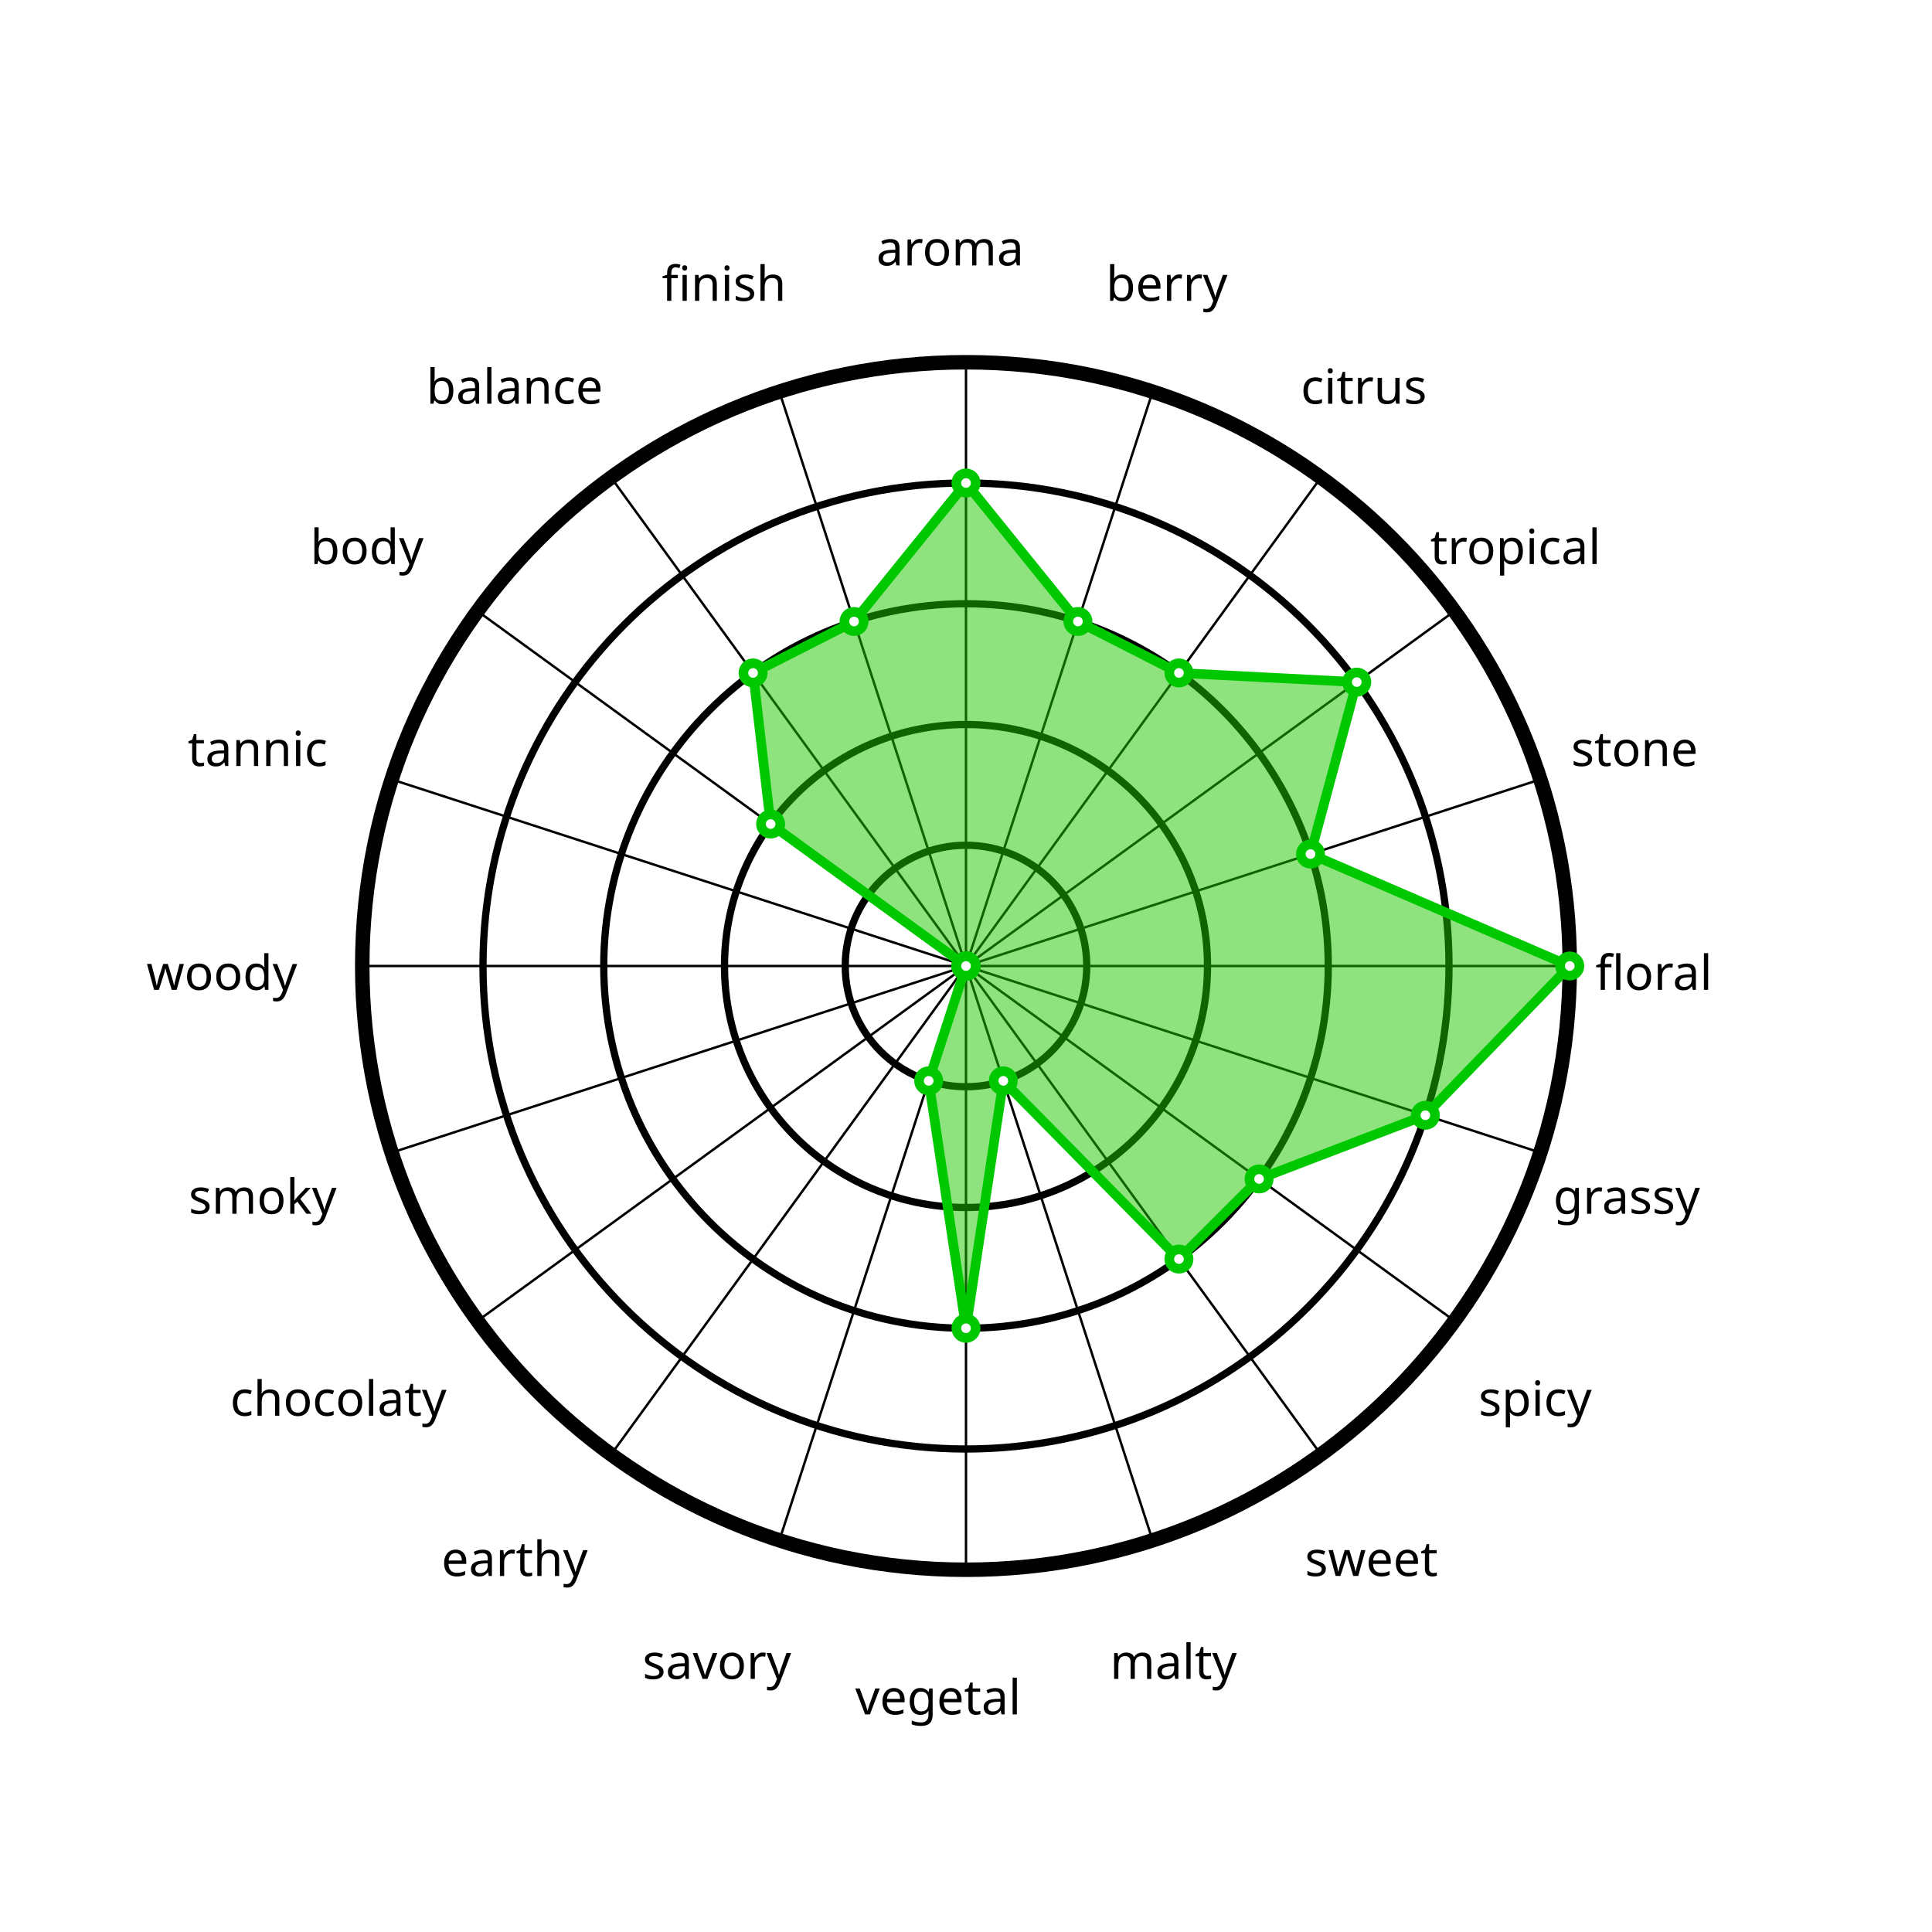
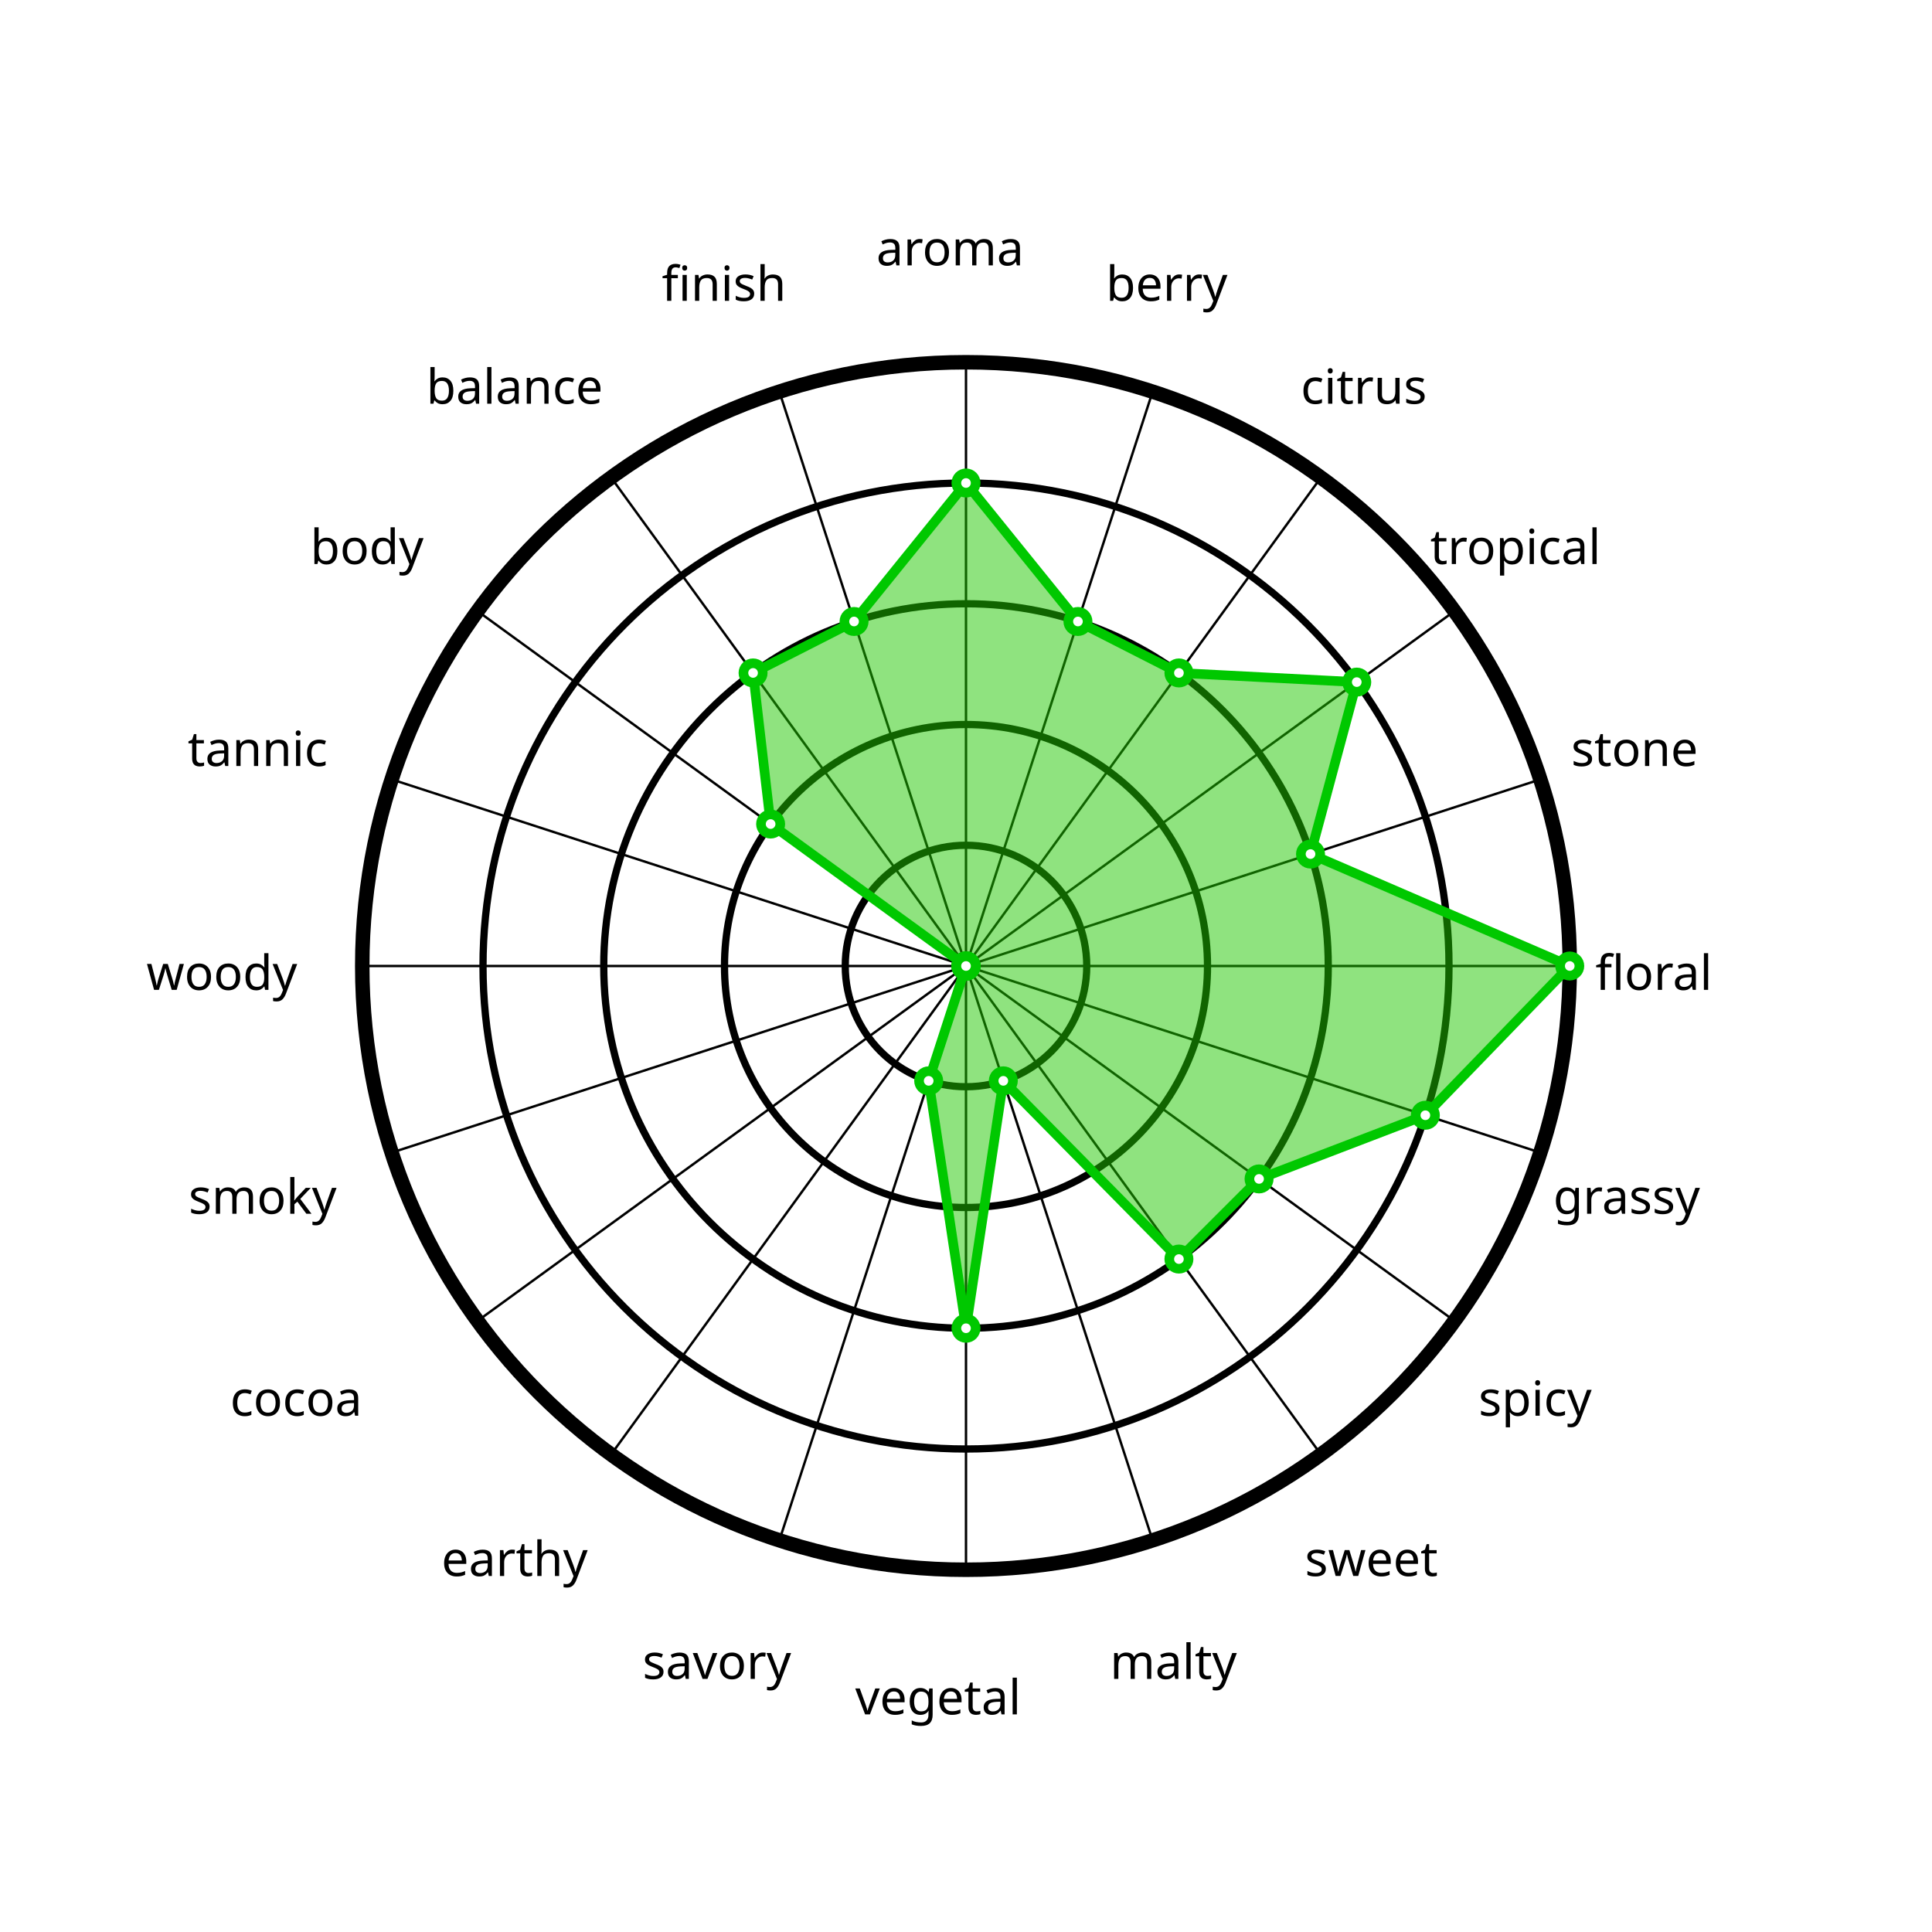
<svg xmlns="http://www.w3.org/2000/svg" id="d3wheel" class="wheel-container__flavor-wheel" viewBox="-400 -400 800 800" version="1.1" baseProfile="full" style="block-size:850px;height:850px;inline-size:850px;perspective-origin:425px 425px;transform-origin:425px 425px;width:850px;">
  <g class="flavor-wheel__ring-grid" style="block-size:auto;height:auto;inline-size:auto;overflow-block:visible;overflow-inline:visible;overflow-x:visible;overflow-y:visible;perspective-origin:400px 400px;transform-origin:0px 0px;width:auto;">
    <circle cx="0" cy="0" r="50" class="ring-grid__circle" style="block-size:auto;fill:none;height:auto;inline-size:auto;overflow-block:visible;overflow-inline:visible;overflow-x:visible;overflow-y:visible;perspective-origin:400px 400px;r:50px;stroke:rgb(0, 0, 0);stroke-width:3px;transform-origin:0px 0px;user-select:none;width:auto;" />
    <circle cx="0" cy="0" r="100" class="ring-grid__circle" style="block-size:auto;fill:none;height:auto;inline-size:auto;overflow-block:visible;overflow-inline:visible;overflow-x:visible;overflow-y:visible;perspective-origin:400px 400px;r:100px;stroke:rgb(0, 0, 0);stroke-width:3px;transform-origin:0px 0px;user-select:none;width:auto;" />
    <circle cx="0" cy="0" r="150" class="ring-grid__circle" style="block-size:auto;fill:none;height:auto;inline-size:auto;overflow-block:visible;overflow-inline:visible;overflow-x:visible;overflow-y:visible;perspective-origin:400px 400px;r:150px;stroke:rgb(0, 0, 0);stroke-width:3px;transform-origin:0px 0px;user-select:none;width:auto;" />
    <circle cx="0" cy="0" r="200" class="ring-grid__circle" style="block-size:auto;fill:none;height:auto;inline-size:auto;overflow-block:visible;overflow-inline:visible;overflow-x:visible;overflow-y:visible;perspective-origin:400px 400px;r:200px;stroke:rgb(0, 0, 0);stroke-width:3px;transform-origin:0px 0px;user-select:none;width:auto;" />
    <circle cx="0" cy="0" r="250" class="ring-grid__circle" style="block-size:auto;fill:none;height:auto;inline-size:auto;overflow-block:visible;overflow-inline:visible;overflow-x:visible;overflow-y:visible;perspective-origin:400px 400px;r:250px;stroke:rgb(0, 0, 0);stroke-width:6px;transform-origin:0px 0px;user-select:none;width:auto;" />
  </g>
  <g class="flavor-wheel__ray-grid" style="block-size:auto;height:auto;inline-size:auto;overflow-block:visible;overflow-inline:visible;overflow-x:visible;overflow-y:visible;perspective-origin:400px 400px;transform-origin:0px 0px;width:auto;">
    <line x1="0" y1="0" x2="250" y2="0" class="ray-grid__ray" style="block-size:auto;height:auto;inline-size:auto;overflow-block:visible;overflow-inline:visible;overflow-x:visible;overflow-y:visible;perspective-origin:400px 400px;stroke:rgb(0, 0, 0);transform-origin:0px 0px;user-select:none;width:auto;" />
    <line x1="0" y1="0" x2="237.764" y2="-77.254" class="ray-grid__ray" style="block-size:auto;height:auto;inline-size:auto;overflow-block:visible;overflow-inline:visible;overflow-x:visible;overflow-y:visible;perspective-origin:400px 400px;stroke:rgb(0, 0, 0);transform-origin:0px 0px;user-select:none;width:auto;" />
    <line x1="0" y1="0" x2="202.254" y2="-146.946" class="ray-grid__ray" style="block-size:auto;height:auto;inline-size:auto;overflow-block:visible;overflow-inline:visible;overflow-x:visible;overflow-y:visible;perspective-origin:400px 400px;stroke:rgb(0, 0, 0);transform-origin:0px 0px;user-select:none;width:auto;" />
    <line x1="0" y1="0" x2="146.946" y2="-202.254" class="ray-grid__ray" style="block-size:auto;height:auto;inline-size:auto;overflow-block:visible;overflow-inline:visible;overflow-x:visible;overflow-y:visible;perspective-origin:400px 400px;stroke:rgb(0, 0, 0);transform-origin:0px 0px;user-select:none;width:auto;" />
    <line x1="0" y1="0" x2="77.254" y2="-237.764" class="ray-grid__ray" style="block-size:auto;height:auto;inline-size:auto;overflow-block:visible;overflow-inline:visible;overflow-x:visible;overflow-y:visible;perspective-origin:400px 400px;stroke:rgb(0, 0, 0);transform-origin:0px 0px;user-select:none;width:auto;" />
    <line x1="0" y1="0" x2="1.5308084989341916e-14" y2="-250" class="ray-grid__ray" style="block-size:auto;height:auto;inline-size:auto;overflow-block:visible;overflow-inline:visible;overflow-x:visible;overflow-y:visible;perspective-origin:400px 400px;stroke:rgb(0, 0, 0);transform-origin:0px 0px;user-select:none;width:auto;" />
    <line x1="0" y1="0" x2="-77.254" y2="-237.764" class="ray-grid__ray" style="block-size:auto;height:auto;inline-size:auto;overflow-block:visible;overflow-inline:visible;overflow-x:visible;overflow-y:visible;perspective-origin:400px 400px;stroke:rgb(0, 0, 0);transform-origin:0px 0px;user-select:none;width:auto;" />
    <line x1="0" y1="0" x2="-146.946" y2="-202.254" class="ray-grid__ray" style="block-size:auto;height:auto;inline-size:auto;overflow-block:visible;overflow-inline:visible;overflow-x:visible;overflow-y:visible;perspective-origin:400px 400px;stroke:rgb(0, 0, 0);transform-origin:0px 0px;user-select:none;width:auto;" />
    <line x1="0" y1="0" x2="-202.254" y2="-146.946" class="ray-grid__ray" style="block-size:auto;height:auto;inline-size:auto;overflow-block:visible;overflow-inline:visible;overflow-x:visible;overflow-y:visible;perspective-origin:400px 400px;stroke:rgb(0, 0, 0);transform-origin:0px 0px;user-select:none;width:auto;" />
    <line x1="0" y1="0" x2="-237.764" y2="-77.254" class="ray-grid__ray" style="block-size:auto;height:auto;inline-size:auto;overflow-block:visible;overflow-inline:visible;overflow-x:visible;overflow-y:visible;perspective-origin:400px 400px;stroke:rgb(0, 0, 0);transform-origin:0px 0px;user-select:none;width:auto;" />
    <line x1="0" y1="0" x2="-250" y2="-3.061616997868383e-14" class="ray-grid__ray" style="block-size:auto;height:auto;inline-size:auto;overflow-block:visible;overflow-inline:visible;overflow-x:visible;overflow-y:visible;perspective-origin:400px 400px;stroke:rgb(0, 0, 0);transform-origin:0px 0px;user-select:none;width:auto;" />
    <line x1="0" y1="0" x2="-237.764" y2="77.254" class="ray-grid__ray" style="block-size:auto;height:auto;inline-size:auto;overflow-block:visible;overflow-inline:visible;overflow-x:visible;overflow-y:visible;perspective-origin:400px 400px;stroke:rgb(0, 0, 0);transform-origin:0px 0px;user-select:none;width:auto;" />
    <line x1="0" y1="0" x2="-202.254" y2="146.946" class="ray-grid__ray" style="block-size:auto;height:auto;inline-size:auto;overflow-block:visible;overflow-inline:visible;overflow-x:visible;overflow-y:visible;perspective-origin:400px 400px;stroke:rgb(0, 0, 0);transform-origin:0px 0px;user-select:none;width:auto;" />
    <line x1="0" y1="0" x2="-146.946" y2="202.254" class="ray-grid__ray" style="block-size:auto;height:auto;inline-size:auto;overflow-block:visible;overflow-inline:visible;overflow-x:visible;overflow-y:visible;perspective-origin:400px 400px;stroke:rgb(0, 0, 0);transform-origin:0px 0px;user-select:none;width:auto;" />
    <line x1="0" y1="0" x2="-77.254" y2="237.764" class="ray-grid__ray" style="block-size:auto;height:auto;inline-size:auto;overflow-block:visible;overflow-inline:visible;overflow-x:visible;overflow-y:visible;perspective-origin:400px 400px;stroke:rgb(0, 0, 0);transform-origin:0px 0px;user-select:none;width:auto;" />
    <line x1="0" y1="0" x2="-4.5924254968025744e-14" y2="250" class="ray-grid__ray" style="block-size:auto;height:auto;inline-size:auto;overflow-block:visible;overflow-inline:visible;overflow-x:visible;overflow-y:visible;perspective-origin:400px 400px;stroke:rgb(0, 0, 0);transform-origin:0px 0px;user-select:none;width:auto;" />
    <line x1="0" y1="0" x2="77.254" y2="237.764" class="ray-grid__ray" style="block-size:auto;height:auto;inline-size:auto;overflow-block:visible;overflow-inline:visible;overflow-x:visible;overflow-y:visible;perspective-origin:400px 400px;stroke:rgb(0, 0, 0);transform-origin:0px 0px;user-select:none;width:auto;" />
    <line x1="0" y1="0" x2="146.946" y2="202.254" class="ray-grid__ray" style="block-size:auto;height:auto;inline-size:auto;overflow-block:visible;overflow-inline:visible;overflow-x:visible;overflow-y:visible;perspective-origin:400px 400px;stroke:rgb(0, 0, 0);transform-origin:0px 0px;user-select:none;width:auto;" />
    <line x1="0" y1="0" x2="202.254" y2="146.946" class="ray-grid__ray" style="block-size:auto;height:auto;inline-size:auto;overflow-block:visible;overflow-inline:visible;overflow-x:visible;overflow-y:visible;perspective-origin:400px 400px;stroke:rgb(0, 0, 0);transform-origin:0px 0px;user-select:none;width:auto;" />
    <line x1="0" y1="0" x2="237.764" y2="77.254" class="ray-grid__ray" style="block-size:auto;height:auto;inline-size:auto;overflow-block:visible;overflow-inline:visible;overflow-x:visible;overflow-y:visible;perspective-origin:400px 400px;stroke:rgb(0, 0, 0);transform-origin:0px 0px;user-select:none;width:auto;" />
  </g>
  <g class="flavor-wheel__flavor-labels" style="block-size:auto;height:auto;inline-size:auto;overflow-block:visible;overflow-inline:visible;overflow-x:visible;overflow-y:visible;perspective-origin:400px 400px;transform-origin:0px 0px;width:auto;">
    <text class="flavor-labels__label" x="260.627" y="-10.118" style="block-size:auto;font-family:sans-serif;font-size:20px;height:auto;inline-size:auto;overflow-block:visible;overflow-inline:visible;overflow-x:visible;overflow-y:visible;perspective-origin:400px 400px;text-transform:uppercase;transform-origin:0px 0px;width:auto;">
      <tspan class="label__line" x="260.627" dy="1em" style="block-size:auto;font-family:sans-serif;font-size:20px;height:auto;inline-size:auto;overflow-block:visible;overflow-inline:visible;overflow-x:visible;overflow-y:visible;perspective-origin:41.333px 10.75px;text-transform:uppercase;transform-origin:0px 0px;width:auto;">floral</tspan>
    </text>
    <text class="flavor-labels__label" x="250.572" y="-102.823" style="block-size:auto;font-family:sans-serif;font-size:20px;height:auto;inline-size:auto;overflow-block:visible;overflow-inline:visible;overflow-x:visible;overflow-y:visible;perspective-origin:400px 400px;text-transform:uppercase;transform-origin:0px 0px;width:auto;">
      <tspan class="label__line" x="250.572" dy="1em" style="block-size:auto;font-family:sans-serif;font-size:20px;height:auto;inline-size:auto;overflow-block:visible;overflow-inline:visible;overflow-x:visible;overflow-y:visible;perspective-origin:36.417px 10.75px;text-transform:uppercase;transform-origin:0px 0px;width:auto;">stone</tspan>
    </text>
    <text class="flavor-labels__label" x="192.227" y="-186.453" style="block-size:auto;font-family:sans-serif;font-size:20px;height:auto;inline-size:auto;overflow-block:visible;overflow-inline:visible;overflow-x:visible;overflow-y:visible;perspective-origin:400px 400px;text-transform:uppercase;transform-origin:0px 0px;width:auto;">
      <tspan class="label__line" x="192.227" dy="1em" style="block-size:auto;font-family:sans-serif;font-size:20px;height:auto;inline-size:auto;overflow-block:visible;overflow-inline:visible;overflow-x:visible;overflow-y:visible;perspective-origin:53.133px 10.75px;text-transform:uppercase;transform-origin:0px 0px;width:auto;">tropical</tspan>
    </text>
    <text class="flavor-labels__label" x="138.641" y="-252.823" style="block-size:auto;font-family:sans-serif;font-size:20px;height:auto;inline-size:auto;overflow-block:visible;overflow-inline:visible;overflow-x:visible;overflow-y:visible;perspective-origin:400px 400px;text-transform:uppercase;transform-origin:0px 0px;width:auto;">
      <tspan class="label__line" x="138.641" dy="1em" style="block-size:auto;font-family:sans-serif;font-size:20px;height:auto;inline-size:auto;overflow-block:visible;overflow-inline:visible;overflow-x:visible;overflow-y:visible;perspective-origin:39.55px 10.75px;text-transform:uppercase;transform-origin:0px 0px;width:auto;">citrus</tspan>
    </text>
    <text class="flavor-labels__label" x="57.96" y="-295.435" style="block-size:auto;font-family:sans-serif;font-size:20px;height:auto;inline-size:auto;overflow-block:visible;overflow-inline:visible;overflow-x:visible;overflow-y:visible;perspective-origin:400px 400px;text-transform:uppercase;transform-origin:0px 0px;width:auto;">
      <tspan class="label__line" x="57.96" dy="1em" style="block-size:auto;font-family:sans-serif;font-size:20px;height:auto;inline-size:auto;overflow-block:visible;overflow-inline:visible;overflow-x:visible;overflow-y:visible;perspective-origin:36.417px 10.75px;text-transform:uppercase;transform-origin:0px 0px;width:auto;">berry</tspan>
    </text>
    <text class="flavor-labels__label" x="-37.137" y="-310.118" style="block-size:auto;font-family:sans-serif;font-size:20px;height:auto;inline-size:auto;overflow-block:visible;overflow-inline:visible;overflow-x:visible;overflow-y:visible;perspective-origin:400px 400px;text-transform:uppercase;transform-origin:0px 0px;width:auto;">
      <tspan class="label__line" x="-37.137" dy="1em" style="block-size:auto;font-family:sans-serif;font-size:20px;height:auto;inline-size:auto;overflow-block:visible;overflow-inline:visible;overflow-x:visible;overflow-y:visible;perspective-origin:38.958px 10.75px;text-transform:uppercase;transform-origin:0px 0px;width:auto;">aroma</tspan>
    </text>
    <text class="flavor-labels__label" x="-125.952" y="-295.435" style="block-size:auto;font-family:sans-serif;font-size:20px;height:auto;inline-size:auto;overflow-block:visible;overflow-inline:visible;overflow-x:visible;overflow-y:visible;perspective-origin:400px 400px;text-transform:uppercase;transform-origin:0px 0px;width:auto;">
      <tspan class="label__line" x="-125.952" dy="1em" style="block-size:auto;font-family:sans-serif;font-size:20px;height:auto;inline-size:auto;overflow-block:visible;overflow-inline:visible;overflow-x:visible;overflow-y:visible;perspective-origin:34.825px 10.75px;text-transform:uppercase;transform-origin:0px 0px;width:auto;">finish</tspan>
    </text>
    <text class="flavor-labels__label" x="-223.481" y="-252.823" style="block-size:auto;font-family:sans-serif;font-size:20px;height:auto;inline-size:auto;overflow-block:visible;overflow-inline:visible;overflow-x:visible;overflow-y:visible;perspective-origin:400px 400px;text-transform:uppercase;transform-origin:0px 0px;width:auto;">
      <tspan class="label__line" x="-223.481" dy="1em" style="block-size:auto;font-family:sans-serif;font-size:20px;height:auto;inline-size:auto;overflow-block:visible;overflow-inline:visible;overflow-x:visible;overflow-y:visible;perspective-origin:49.592px 10.75px;text-transform:uppercase;transform-origin:0px 0px;width:auto;">balance</tspan>
    </text>
    <text class="flavor-labels__label" x="-271.513" y="-186.453" style="block-size:auto;font-family:sans-serif;font-size:20px;height:auto;inline-size:auto;overflow-block:visible;overflow-inline:visible;overflow-x:visible;overflow-y:visible;perspective-origin:400px 400px;text-transform:uppercase;transform-origin:0px 0px;width:auto;">
      <tspan class="label__line" x="-271.513" dy="1em" style="block-size:auto;font-family:sans-serif;font-size:20px;height:auto;inline-size:auto;overflow-block:visible;overflow-inline:visible;overflow-x:visible;overflow-y:visible;perspective-origin:30.108px 10.75px;text-transform:uppercase;transform-origin:0px 0px;width:auto;">body</tspan>
    </text>
    <text class="flavor-labels__label" x="-322.274" y="-102.823" style="block-size:auto;font-family:sans-serif;font-size:20px;height:auto;inline-size:auto;overflow-block:visible;overflow-inline:visible;overflow-x:visible;overflow-y:visible;perspective-origin:400px 400px;text-transform:uppercase;transform-origin:0px 0px;width:auto;">
      <tspan class="label__line" x="-322.274" dy="1em" style="block-size:auto;font-family:sans-serif;font-size:20px;height:auto;inline-size:auto;overflow-block:visible;overflow-inline:visible;overflow-x:visible;overflow-y:visible;perspective-origin:38.767px 10.75px;text-transform:uppercase;transform-origin:0px 0px;width:auto;">tannic</tspan>
    </text>
    <text class="flavor-labels__label" x="-339.357" y="-10.118" style="block-size:auto;font-family:sans-serif;font-size:20px;height:auto;inline-size:auto;overflow-block:visible;overflow-inline:visible;overflow-x:visible;overflow-y:visible;perspective-origin:400px 400px;text-transform:uppercase;transform-origin:0px 0px;width:auto;">
      <tspan class="label__line" x="-339.357" dy="1em" style="block-size:auto;font-family:sans-serif;font-size:20px;height:auto;inline-size:auto;overflow-block:visible;overflow-inline:visible;overflow-x:visible;overflow-y:visible;perspective-origin:41.317px 10.75px;text-transform:uppercase;transform-origin:0px 0px;width:auto;">woody</tspan>
    </text>
    <text class="flavor-labels__label" x="-321.897" y="82.587" style="block-size:auto;font-family:sans-serif;font-size:20px;height:auto;inline-size:auto;overflow-block:visible;overflow-inline:visible;overflow-x:visible;overflow-y:visible;perspective-origin:400px 400px;text-transform:uppercase;transform-origin:0px 0px;width:auto;">
      <tspan class="label__line" x="-321.897" dy="1em" style="block-size:auto;font-family:sans-serif;font-size:20px;height:auto;inline-size:auto;overflow-block:visible;overflow-inline:visible;overflow-x:visible;overflow-y:visible;perspective-origin:38.367px 10.75px;text-transform:uppercase;transform-origin:0px 0px;width:auto;">smoky</tspan>
    </text>
    <text class="flavor-labels__label" x="-304.674" y="166.218" style="block-size:auto;font-family:sans-serif;font-size:20px;height:auto;inline-size:auto;overflow-block:visible;overflow-inline:visible;overflow-x:visible;overflow-y:visible;perspective-origin:400px 400px;text-transform:uppercase;transform-origin:0px 0px;width:auto;">
-       <tspan class="label__line" x="-304.674" dy="1em" style="block-size:auto;font-family:sans-serif;font-size:20px;height:auto;inline-size:auto;overflow-block:visible;overflow-inline:visible;overflow-x:visible;overflow-y:visible;perspective-origin:65.342px 10.75px;text-transform:uppercase;transform-origin:0px 0px;width:auto;">chocolaty</tspan>
+       <tspan class="label__line" x="-304.674" dy="1em" style="block-size:auto;font-family:sans-serif;font-size:20px;height:auto;inline-size:auto;overflow-block:visible;overflow-inline:visible;overflow-x:visible;overflow-y:visible;perspective-origin:65.342px 10.75px;text-transform:uppercase;transform-origin:0px 0px;width:auto;">cocoa</tspan>
    </text>
    <text class="flavor-labels__label" x="-217.19" y="232.587" style="block-size:auto;font-family:sans-serif;font-size:20px;height:auto;inline-size:auto;overflow-block:visible;overflow-inline:visible;overflow-x:visible;overflow-y:visible;perspective-origin:400px 400px;text-transform:uppercase;transform-origin:0px 0px;width:auto;">
      <tspan class="label__line" x="-217.19" dy="1em" style="block-size:auto;font-family:sans-serif;font-size:20px;height:auto;inline-size:auto;overflow-block:visible;overflow-inline:visible;overflow-x:visible;overflow-y:visible;perspective-origin:42.908px 10.75px;text-transform:uppercase;transform-origin:0px 0px;width:auto;">earthy</tspan>
    </text>
    <text class="flavor-labels__label" x="-133.936" y="275.199" style="block-size:auto;font-family:sans-serif;font-size:20px;height:auto;inline-size:auto;overflow-block:visible;overflow-inline:visible;overflow-x:visible;overflow-y:visible;perspective-origin:400px 400px;text-transform:uppercase;transform-origin:0px 0px;width:auto;">
      <tspan class="label__line" x="-133.936" dy="1em" style="block-size:auto;font-family:sans-serif;font-size:20px;height:auto;inline-size:auto;overflow-block:visible;overflow-inline:visible;overflow-x:visible;overflow-y:visible;perspective-origin:43.308px 10.75px;text-transform:uppercase;transform-origin:0px 0px;width:auto;">savory</tspan>
    </text>
    <text class="flavor-labels__label" x="-45.851" y="289.882" style="block-size:auto;font-family:sans-serif;font-size:20px;height:auto;inline-size:auto;overflow-block:visible;overflow-inline:visible;overflow-x:visible;overflow-y:visible;perspective-origin:400px 400px;text-transform:uppercase;transform-origin:0px 0px;width:auto;">
      <tspan class="label__line" x="-45.851" dy="1em" style="block-size:auto;font-family:sans-serif;font-size:20px;height:auto;inline-size:auto;overflow-block:visible;overflow-inline:visible;overflow-x:visible;overflow-y:visible;perspective-origin:48.217px 10.75px;text-transform:uppercase;transform-origin:0px 0px;width:auto;">vegetal</tspan>
    </text>
    <text class="flavor-labels__label" x="59.638" y="275.199" style="block-size:auto;font-family:sans-serif;font-size:20px;height:auto;inline-size:auto;overflow-block:visible;overflow-inline:visible;overflow-x:visible;overflow-y:visible;perspective-origin:400px 400px;text-transform:uppercase;transform-origin:0px 0px;width:auto;">
      <tspan class="label__line" x="59.638" dy="1em" style="block-size:auto;font-family:sans-serif;font-size:20px;height:auto;inline-size:auto;overflow-block:visible;overflow-inline:visible;overflow-x:visible;overflow-y:visible;perspective-origin:34.633px 10.75px;text-transform:uppercase;transform-origin:0px 0px;width:auto;">malty</tspan>
    </text>
    <text class="flavor-labels__label" x="140.32" y="232.587" style="block-size:auto;font-family:sans-serif;font-size:20px;height:auto;inline-size:auto;overflow-block:visible;overflow-inline:visible;overflow-x:visible;overflow-y:visible;perspective-origin:400px 400px;text-transform:uppercase;transform-origin:0px 0px;width:auto;">
      <tspan class="label__line" x="140.32" dy="1em" style="block-size:auto;font-family:sans-serif;font-size:20px;height:auto;inline-size:auto;overflow-block:visible;overflow-inline:visible;overflow-x:visible;overflow-y:visible;perspective-origin:37.767px 10.75px;text-transform:uppercase;transform-origin:0px 0px;width:auto;">sweet</tspan>
    </text>
    <text class="flavor-labels__label" x="212.235" y="166.218" style="block-size:auto;font-family:sans-serif;font-size:20px;height:auto;inline-size:auto;overflow-block:visible;overflow-inline:visible;overflow-x:visible;overflow-y:visible;perspective-origin:400px 400px;text-transform:uppercase;transform-origin:0px 0px;width:auto;">
      <tspan class="label__line" x="212.235" dy="1em" style="block-size:auto;font-family:sans-serif;font-size:20px;height:auto;inline-size:auto;overflow-block:visible;overflow-inline:visible;overflow-x:visible;overflow-y:visible;perspective-origin:31.875px 10.75px;text-transform:uppercase;transform-origin:0px 0px;width:auto;">spicy</tspan>
    </text>
    <text class="flavor-labels__label" x="243.176" y="82.587" style="block-size:auto;font-family:sans-serif;font-size:20px;height:auto;inline-size:auto;overflow-block:visible;overflow-inline:visible;overflow-x:visible;overflow-y:visible;perspective-origin:400px 400px;text-transform:uppercase;transform-origin:0px 0px;width:auto;">
      <tspan class="label__line" x="243.176" dy="1em" style="block-size:auto;font-family:sans-serif;font-size:20px;height:auto;inline-size:auto;overflow-block:visible;overflow-inline:visible;overflow-x:visible;overflow-y:visible;perspective-origin:44.275px 10.75px;text-transform:uppercase;transform-origin:0px 0px;width:auto;">grassy</tspan>
    </text>
  </g>
  <g class="flavor-wheel__data-polyline" style="block-size:auto;height:auto;inline-size:auto;overflow-block:visible;overflow-inline:visible;overflow-x:visible;overflow-y:visible;perspective-origin:400px 400px;transform-origin:0px 0px;width:auto;">
    <path class="data-polyline__path" d="M250,0L142.658,-46.353L161.803,-117.557L88.168,-121.353L46.353,-142.658L1.2246467991473532e-14,-200L-46.353,-142.658L-88.168,-121.353L-80.902,-58.779L0,0L0,0L0,0L0,0L0,0L-15.451,47.553L-2.7554552980815446e-14,150L15.451,47.553L88.168,121.353L121.353,88.168L190.211,61.803L250,0" style="block-size:auto;d:path(&quot;M 250 0 L 142.658 -46.353 L 161.803 -117.557 L 88.168 -121.353 L 46.353 -142.658 L 1.22465e-14 -200 L -46.353 -142.658 L -88.168 -121.353 L -80.902 -58.779 L 0 0 L 0 0 L 0 0 L 0 0 L 0 0 L -15.451 47.553 L -2.75546e-14 150 L 15.451 47.553 L 88.168 121.353 L 121.353 88.168 L 190.211 61.803 L 250 0&quot;);fill:rgba(32, 200, 0, 0.5);height:auto;inline-size:auto;overflow-block:visible;overflow-inline:visible;overflow-x:visible;overflow-y:visible;perspective-origin:400px 400px;stroke:rgb(0, 200, 0);stroke-width:4px;transform-origin:0px 0px;user-select:none;width:auto;" />
  </g>
  <g class="flavor-wheel__data-points" style="block-size:auto;height:auto;inline-size:auto;overflow-block:visible;overflow-inline:visible;overflow-x:visible;overflow-y:visible;perspective-origin:400px 400px;transform-origin:0px 0px;width:auto;">
    <g class="data-points__point-group" style="block-size:auto;height:auto;inline-size:auto;overflow-block:visible;overflow-inline:visible;overflow-x:visible;overflow-y:visible;perspective-origin:400px 400px;transform-origin:0px 0px;width:auto;">
      <circle class="data-points__point" r="4" cx="250" cy="0" style="block-size:auto;cx:250px;fill:rgb(255, 255, 255);height:auto;inline-size:auto;overflow-block:visible;overflow-inline:visible;overflow-x:visible;overflow-y:visible;perspective-origin:400px 400px;r:4px;stroke:rgb(0, 200, 0);stroke-width:4px;transform-origin:0px 0px;user-select:none;width:auto;" />
      <circle class="data-points__point" r="4" cx="142.658" cy="-46.353" style="block-size:auto;cx:142.658px;cy:-46.353px;fill:rgb(255, 255, 255);height:auto;inline-size:auto;overflow-block:visible;overflow-inline:visible;overflow-x:visible;overflow-y:visible;perspective-origin:400px 400px;r:4px;stroke:rgb(0, 200, 0);stroke-width:4px;transform-origin:0px 0px;user-select:none;width:auto;" />
      <circle class="data-points__point" r="4" cx="161.803" cy="-117.557" style="block-size:auto;cx:161.803px;cy:-117.557px;fill:rgb(255, 255, 255);height:auto;inline-size:auto;overflow-block:visible;overflow-inline:visible;overflow-x:visible;overflow-y:visible;perspective-origin:400px 400px;r:4px;stroke:rgb(0, 200, 0);stroke-width:4px;transform-origin:0px 0px;user-select:none;width:auto;" />
      <circle class="data-points__point" r="4" cx="88.168" cy="-121.353" style="block-size:auto;cx:88.168px;cy:-121.353px;fill:rgb(255, 255, 255);height:auto;inline-size:auto;overflow-block:visible;overflow-inline:visible;overflow-x:visible;overflow-y:visible;perspective-origin:400px 400px;r:4px;stroke:rgb(0, 200, 0);stroke-width:4px;transform-origin:0px 0px;user-select:none;width:auto;" />
      <circle class="data-points__point" r="4" cx="46.353" cy="-142.658" style="block-size:auto;cx:46.353px;cy:-142.658px;fill:rgb(255, 255, 255);height:auto;inline-size:auto;overflow-block:visible;overflow-inline:visible;overflow-x:visible;overflow-y:visible;perspective-origin:400px 400px;r:4px;stroke:rgb(0, 200, 0);stroke-width:4px;transform-origin:0px 0px;user-select:none;width:auto;" />
      <circle class="data-points__point" r="4" cx="1.2246467991473532e-14" cy="-200" style="block-size:auto;cx:1.22465e-14px;cy:-200px;fill:rgb(255, 255, 255);height:auto;inline-size:auto;overflow-block:visible;overflow-inline:visible;overflow-x:visible;overflow-y:visible;perspective-origin:400px 400px;r:4px;stroke:rgb(0, 200, 0);stroke-width:4px;transform-origin:0px 0px;user-select:none;width:auto;" />
      <circle class="data-points__point" r="4" cx="-46.353" cy="-142.658" style="block-size:auto;cx:-46.353px;cy:-142.658px;fill:rgb(255, 255, 255);height:auto;inline-size:auto;overflow-block:visible;overflow-inline:visible;overflow-x:visible;overflow-y:visible;perspective-origin:400px 400px;r:4px;stroke:rgb(0, 200, 0);stroke-width:4px;transform-origin:0px 0px;user-select:none;width:auto;" />
      <circle class="data-points__point" r="4" cx="-88.168" cy="-121.353" style="block-size:auto;cx:-88.168px;cy:-121.353px;fill:rgb(255, 255, 255);height:auto;inline-size:auto;overflow-block:visible;overflow-inline:visible;overflow-x:visible;overflow-y:visible;perspective-origin:400px 400px;r:4px;stroke:rgb(0, 200, 0);stroke-width:4px;transform-origin:0px 0px;user-select:none;width:auto;" />
      <circle class="data-points__point" r="4" cx="-80.902" cy="-58.779" style="block-size:auto;cx:-80.902px;cy:-58.779px;fill:rgb(255, 255, 255);height:auto;inline-size:auto;overflow-block:visible;overflow-inline:visible;overflow-x:visible;overflow-y:visible;perspective-origin:400px 400px;r:4px;stroke:rgb(0, 200, 0);stroke-width:4px;transform-origin:0px 0px;user-select:none;width:auto;" />
      <circle class="data-points__point" r="4" cx="0" cy="0" style="block-size:auto;fill:rgb(255, 255, 255);height:auto;inline-size:auto;overflow-block:visible;overflow-inline:visible;overflow-x:visible;overflow-y:visible;perspective-origin:400px 400px;r:4px;stroke:rgb(0, 200, 0);stroke-width:4px;transform-origin:0px 0px;user-select:none;width:auto;" />
      <circle class="data-points__point" r="4" cx="0" cy="0" style="block-size:auto;fill:rgb(255, 255, 255);height:auto;inline-size:auto;overflow-block:visible;overflow-inline:visible;overflow-x:visible;overflow-y:visible;perspective-origin:400px 400px;r:4px;stroke:rgb(0, 200, 0);stroke-width:4px;transform-origin:0px 0px;user-select:none;width:auto;" />
      <circle class="data-points__point" r="4" cx="0" cy="0" style="block-size:auto;fill:rgb(255, 255, 255);height:auto;inline-size:auto;overflow-block:visible;overflow-inline:visible;overflow-x:visible;overflow-y:visible;perspective-origin:400px 400px;r:4px;stroke:rgb(0, 200, 0);stroke-width:4px;transform-origin:0px 0px;user-select:none;width:auto;" />
      <circle class="data-points__point" r="4" cx="0" cy="0" style="block-size:auto;fill:rgb(255, 255, 255);height:auto;inline-size:auto;overflow-block:visible;overflow-inline:visible;overflow-x:visible;overflow-y:visible;perspective-origin:400px 400px;r:4px;stroke:rgb(0, 200, 0);stroke-width:4px;transform-origin:0px 0px;user-select:none;width:auto;" />
      <circle class="data-points__point" r="4" cx="0" cy="0" style="block-size:auto;fill:rgb(255, 255, 255);height:auto;inline-size:auto;overflow-block:visible;overflow-inline:visible;overflow-x:visible;overflow-y:visible;perspective-origin:400px 400px;r:4px;stroke:rgb(0, 200, 0);stroke-width:4px;transform-origin:0px 0px;user-select:none;width:auto;" />
      <circle class="data-points__point" r="4" cx="-15.451" cy="47.553" style="block-size:auto;cx:-15.451px;cy:47.553px;fill:rgb(255, 255, 255);height:auto;inline-size:auto;overflow-block:visible;overflow-inline:visible;overflow-x:visible;overflow-y:visible;perspective-origin:400px 400px;r:4px;stroke:rgb(0, 200, 0);stroke-width:4px;transform-origin:0px 0px;user-select:none;width:auto;" />
      <circle class="data-points__point" r="4" cx="-2.7554552980815446e-14" cy="150" style="block-size:auto;cx:-2.75546e-14px;cy:150px;fill:rgb(255, 255, 255);height:auto;inline-size:auto;overflow-block:visible;overflow-inline:visible;overflow-x:visible;overflow-y:visible;perspective-origin:400px 400px;r:4px;stroke:rgb(0, 200, 0);stroke-width:4px;transform-origin:0px 0px;user-select:none;width:auto;" />
      <circle class="data-points__point" r="4" cx="15.451" cy="47.553" style="block-size:auto;cx:15.451px;cy:47.553px;fill:rgb(255, 255, 255);height:auto;inline-size:auto;overflow-block:visible;overflow-inline:visible;overflow-x:visible;overflow-y:visible;perspective-origin:400px 400px;r:4px;stroke:rgb(0, 200, 0);stroke-width:4px;transform-origin:0px 0px;user-select:none;width:auto;" />
      <circle class="data-points__point" r="4" cx="88.168" cy="121.353" style="block-size:auto;cx:88.168px;cy:121.353px;fill:rgb(255, 255, 255);height:auto;inline-size:auto;overflow-block:visible;overflow-inline:visible;overflow-x:visible;overflow-y:visible;perspective-origin:400px 400px;r:4px;stroke:rgb(0, 200, 0);stroke-width:4px;transform-origin:0px 0px;user-select:none;width:auto;" />
      <circle class="data-points__point" r="4" cx="121.353" cy="88.168" style="block-size:auto;cx:121.353px;cy:88.168px;fill:rgb(255, 255, 255);height:auto;inline-size:auto;overflow-block:visible;overflow-inline:visible;overflow-x:visible;overflow-y:visible;perspective-origin:400px 400px;r:4px;stroke:rgb(0, 200, 0);stroke-width:4px;transform-origin:0px 0px;user-select:none;width:auto;" />
      <circle class="data-points__point" r="4" cx="190.211" cy="61.803" style="block-size:auto;cx:190.211px;cy:61.803px;fill:rgb(255, 255, 255);height:auto;inline-size:auto;overflow-block:visible;overflow-inline:visible;overflow-x:visible;overflow-y:visible;perspective-origin:400px 400px;r:4px;stroke:rgb(0, 200, 0);stroke-width:4px;transform-origin:0px 0px;user-select:none;width:auto;" />
    </g>
  </g>
</svg>
